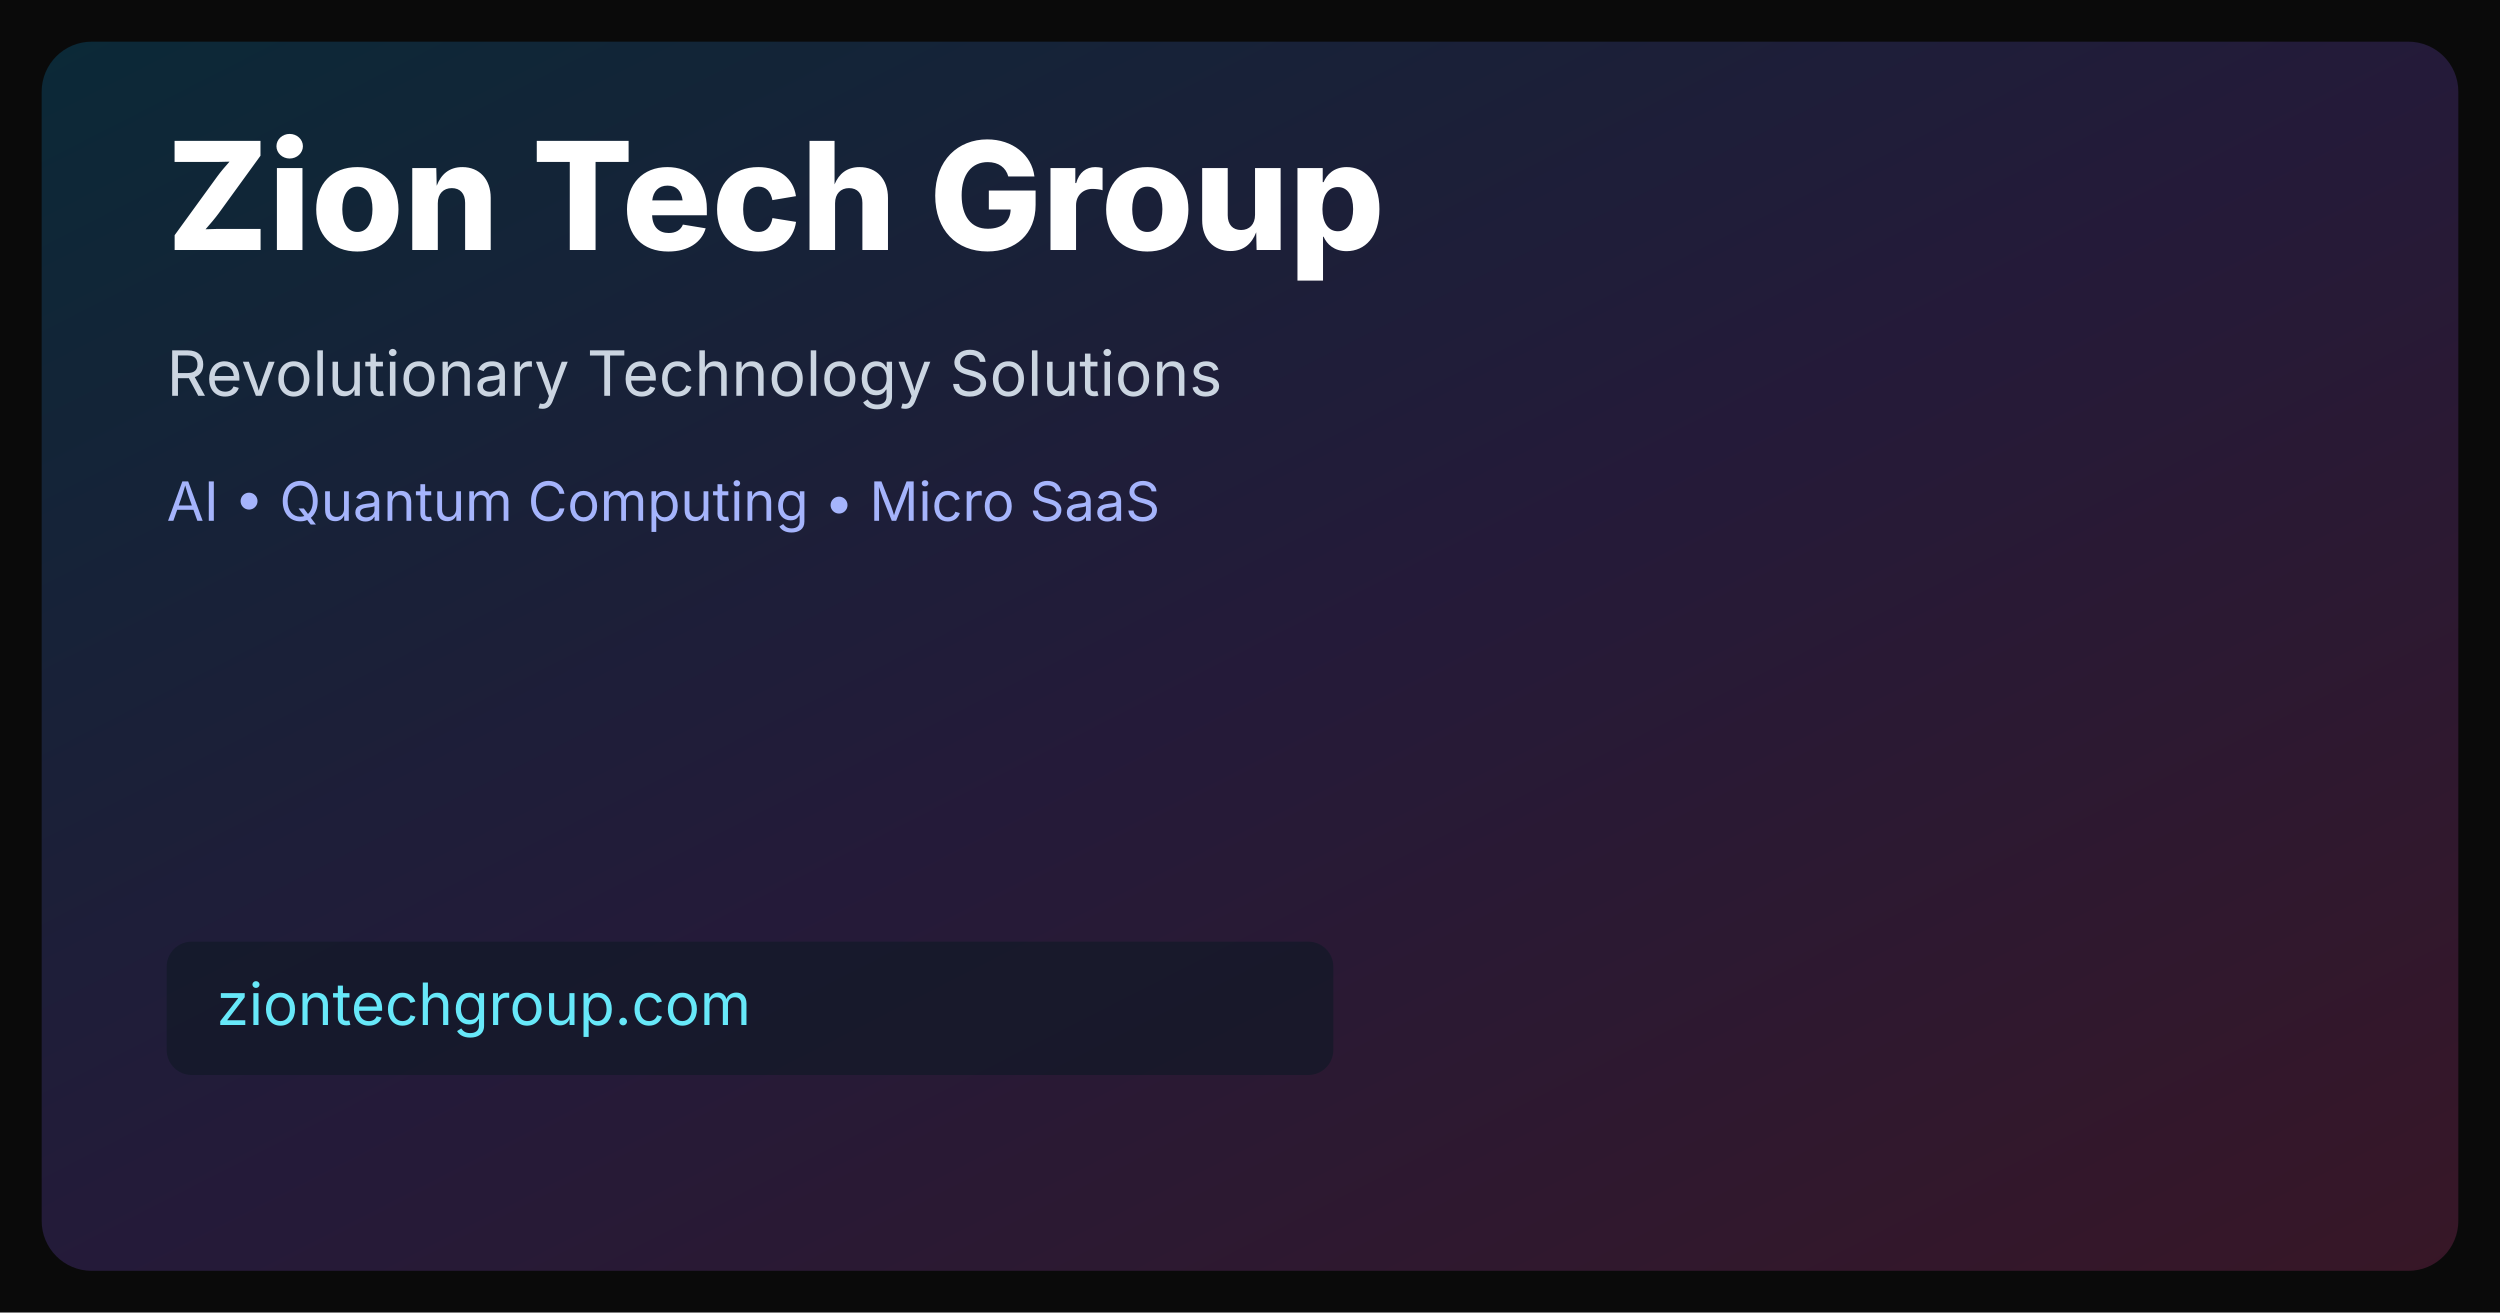
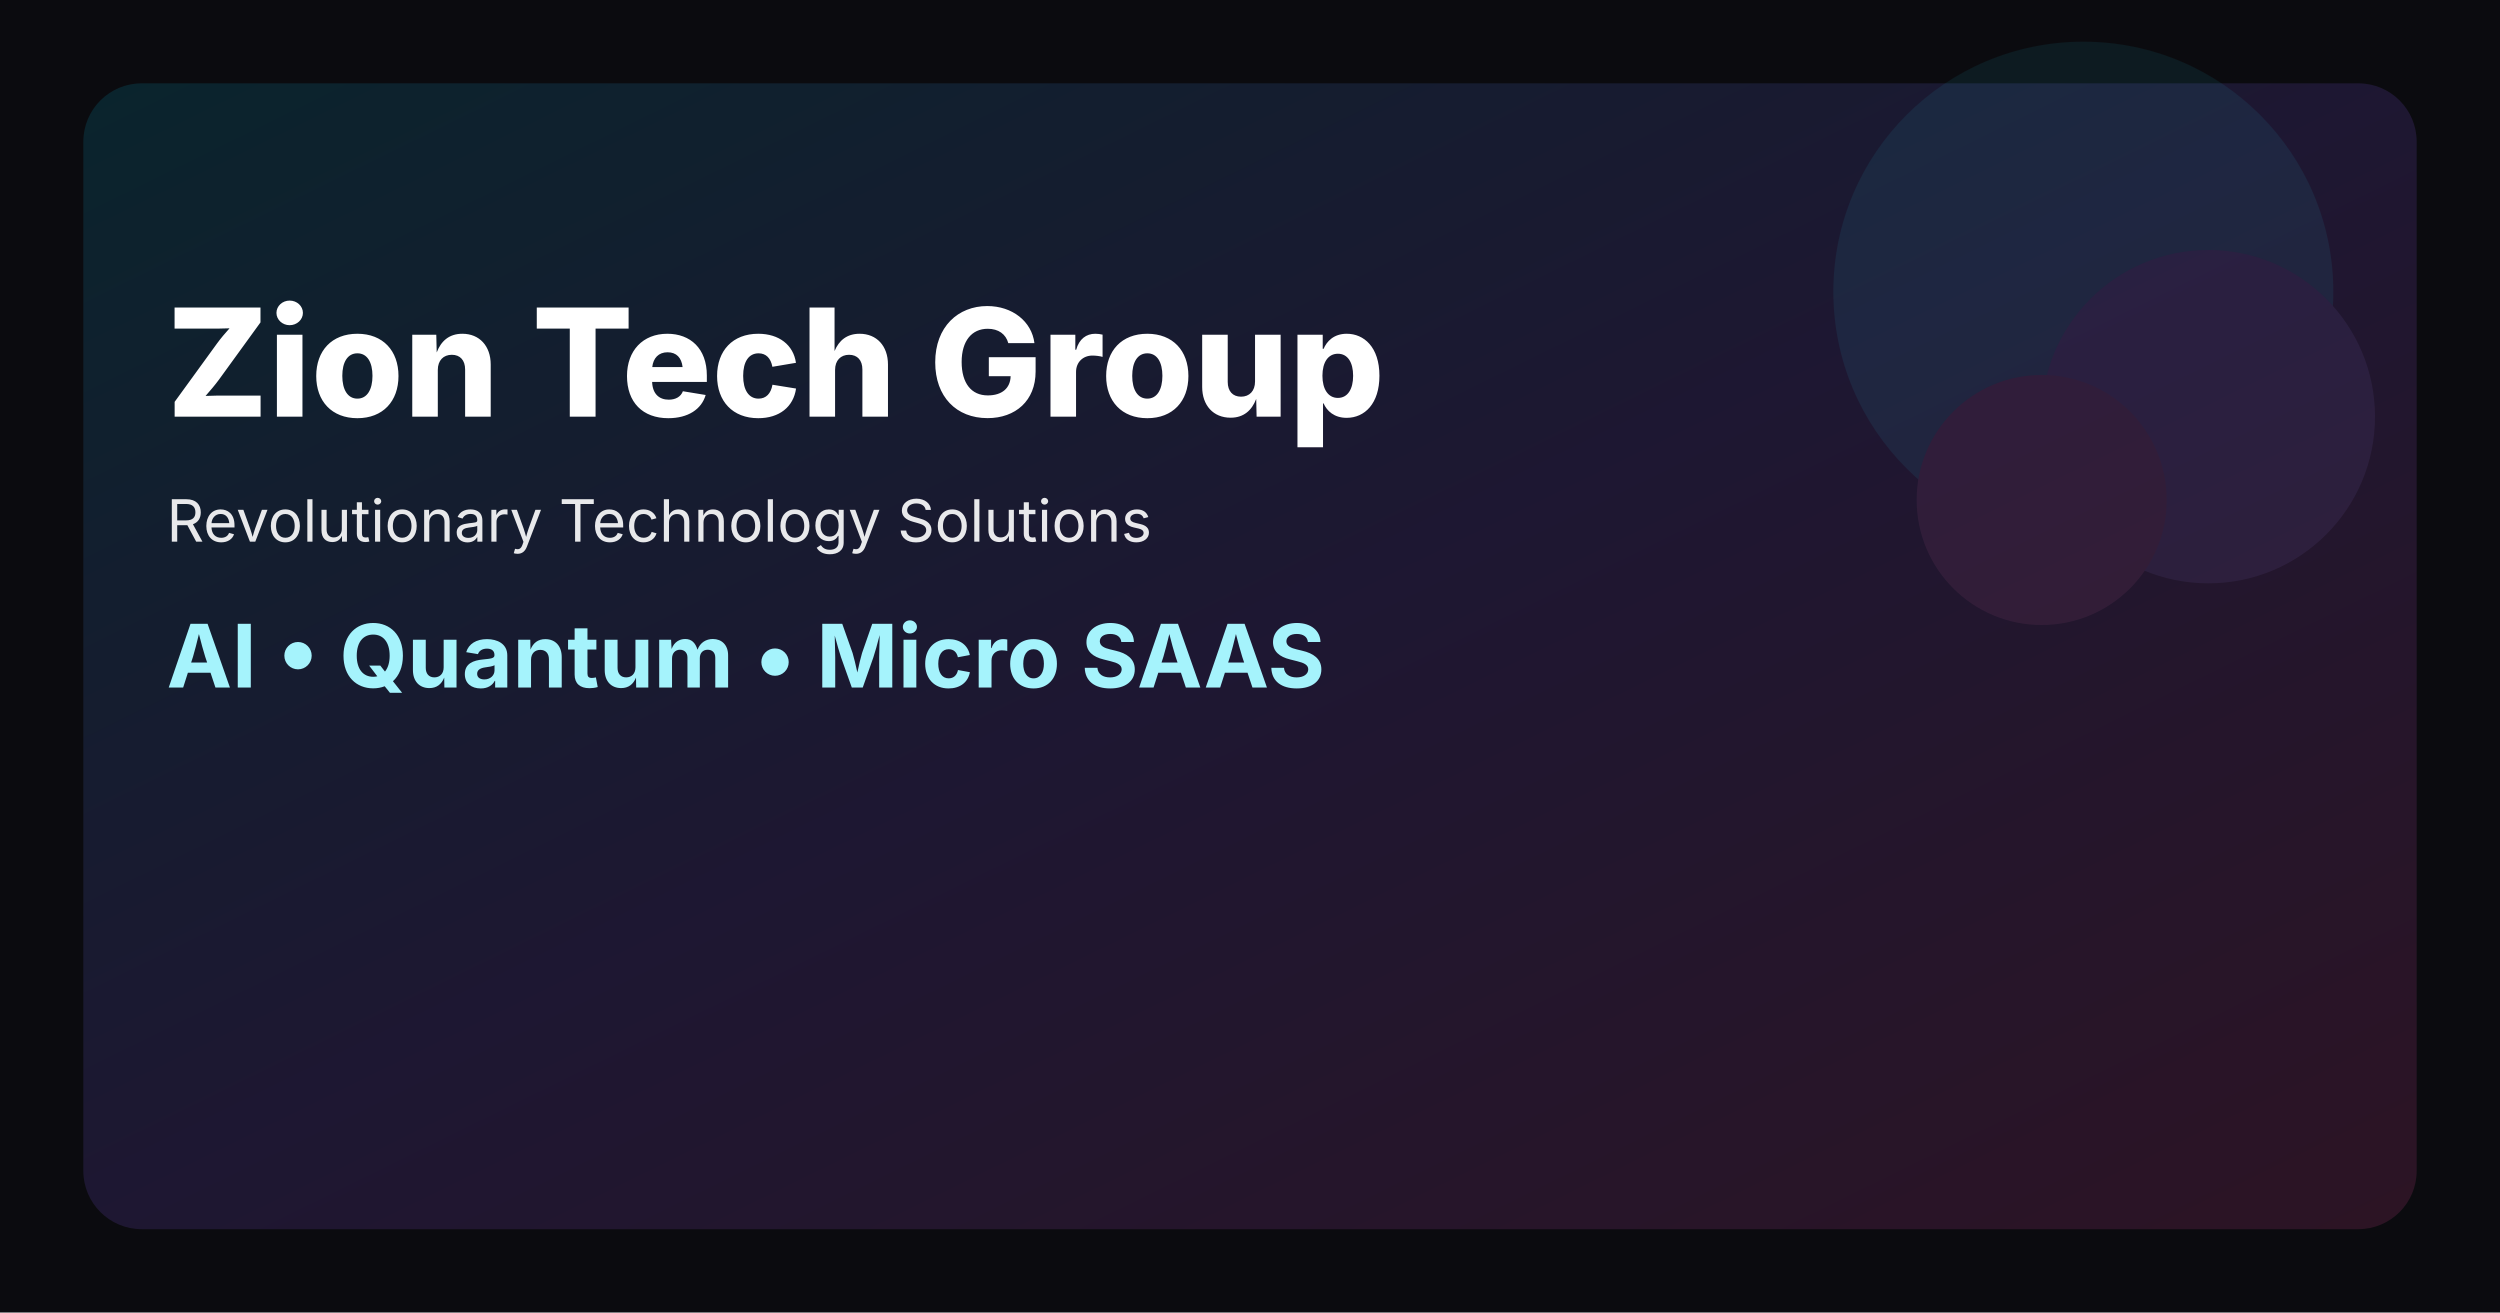
- <svg xmlns="http://www.w3.org/2000/svg" width="1200" height="630" viewBox="0 0 1200 630" role="img" aria-label="Zion Tech Group - AI, Quantum, Micro SaaS">
+ <svg xmlns="http://www.w3.org/2000/svg" width="1200" height="630" viewBox="0 0 1200 630">
  <defs>
    <linearGradient id="g" x1="0" y1="0" x2="1" y2="1">
-       <stop offset="0%" stop-color="#0ea5e9" />
+       <stop offset="0%" stop-color="#06b6d4" />
      <stop offset="50%" stop-color="#8b5cf6" />
      <stop offset="100%" stop-color="#ec4899" />
    </linearGradient>
  </defs>
-   <rect width="1200" height="630" fill="#0a0a0a" />
-   <rect x="20" y="20" width="1160" height="590" rx="24" fill="url(#g)" opacity="0.2" />
-   <g transform="translate(80,120)">
-     <text x="0" y="0" font-family="Inter, system-ui, -apple-system, Segoe UI, Roboto, Ubuntu, Cantarell, Noto Sans, sans-serif" font-size="72" font-weight="800" fill="#ffffff">
-       Zion Tech Group
-     </text>
-     <text x="0" y="70" font-family="Inter, system-ui, -apple-system, Segoe UI, Roboto, Ubuntu, Cantarell, Noto Sans, sans-serif" font-size="30" fill="#cbd5e1">
-       Revolutionary Technology Solutions
-     </text>
-     <text x="0" y="130" font-family="Inter, system-ui, -apple-system, Segoe UI, Roboto, Ubuntu, Cantarell, Noto Sans, sans-serif" font-size="26" fill="#a5b4fc">
-       AI • Quantum Computing • Micro SaaS
-     </text>
+   <rect width="1200" height="630" fill="#0b0b0f" />
+   <rect x="40" y="40" width="1120" height="550" rx="28" fill="url(#g)" opacity="0.15" />
+   <g fill="#fff" font-family="Inter, ui-sans-serif, system-ui, -apple-system, Segoe UI, Roboto" text-anchor="start">
+     <text x="80" y="200" font-size="72" font-weight="800">Zion Tech Group</text>
+     <text x="80" y="260" font-size="28" opacity="0.9">Revolutionary Technology Solutions</text>
+     <text x="80" y="330" font-size="42" font-weight="700" fill="#a5f3fc">AI • Quantum • Micro SAAS</text>
  </g>
-   <g transform="translate(80,500)">
-     <rect x="0" y="-48" rx="12" width="560" height="64" fill="#111827" opacity="0.7" />
-     <text x="24" y="-8" font-family="Inter, system-ui, -apple-system, Segoe UI, Roboto, Ubuntu, Cantarell, Noto Sans, sans-serif" font-size="28" fill="#67e8f9">
-       ziontechgroup.com
-     </text>
+   <g opacity="0.08">
+     <circle cx="1000" cy="140" r="120" fill="#22d3ee" />
+     <circle cx="1060" cy="200" r="80" fill="#a78bfa" />
+     <circle cx="980" cy="240" r="60" fill="#f472b6" />
  </g>
</svg>
